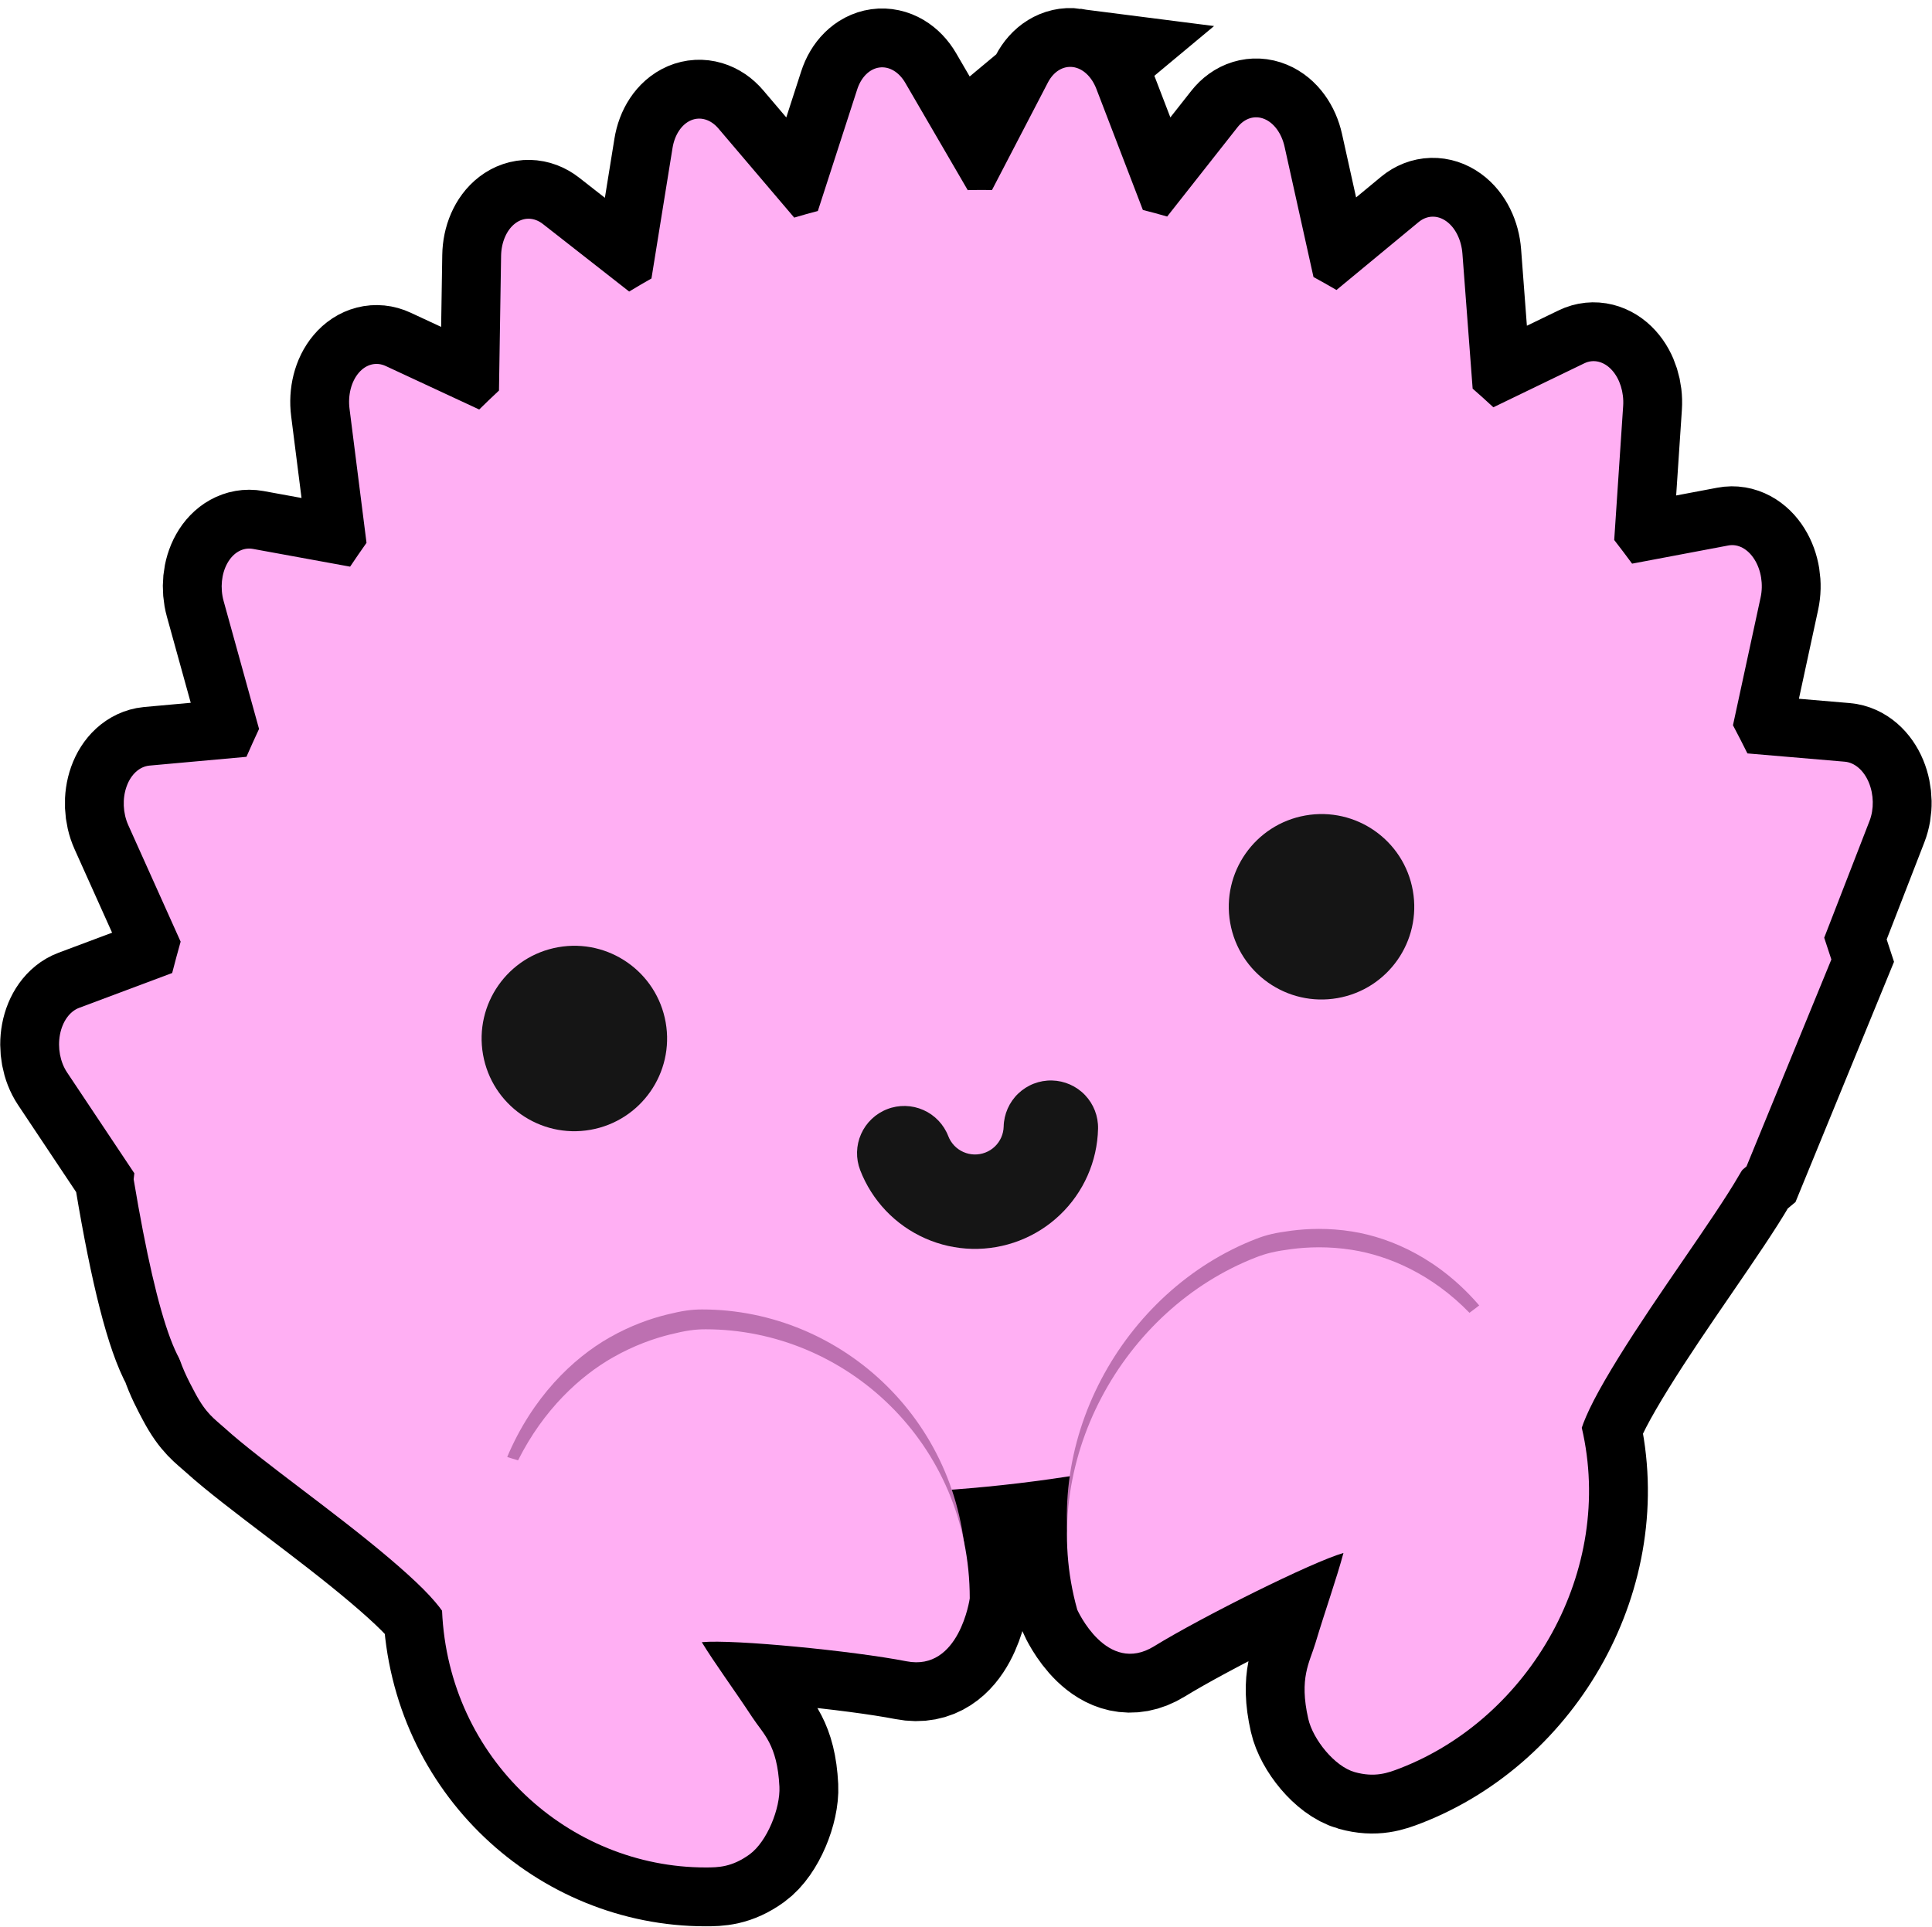
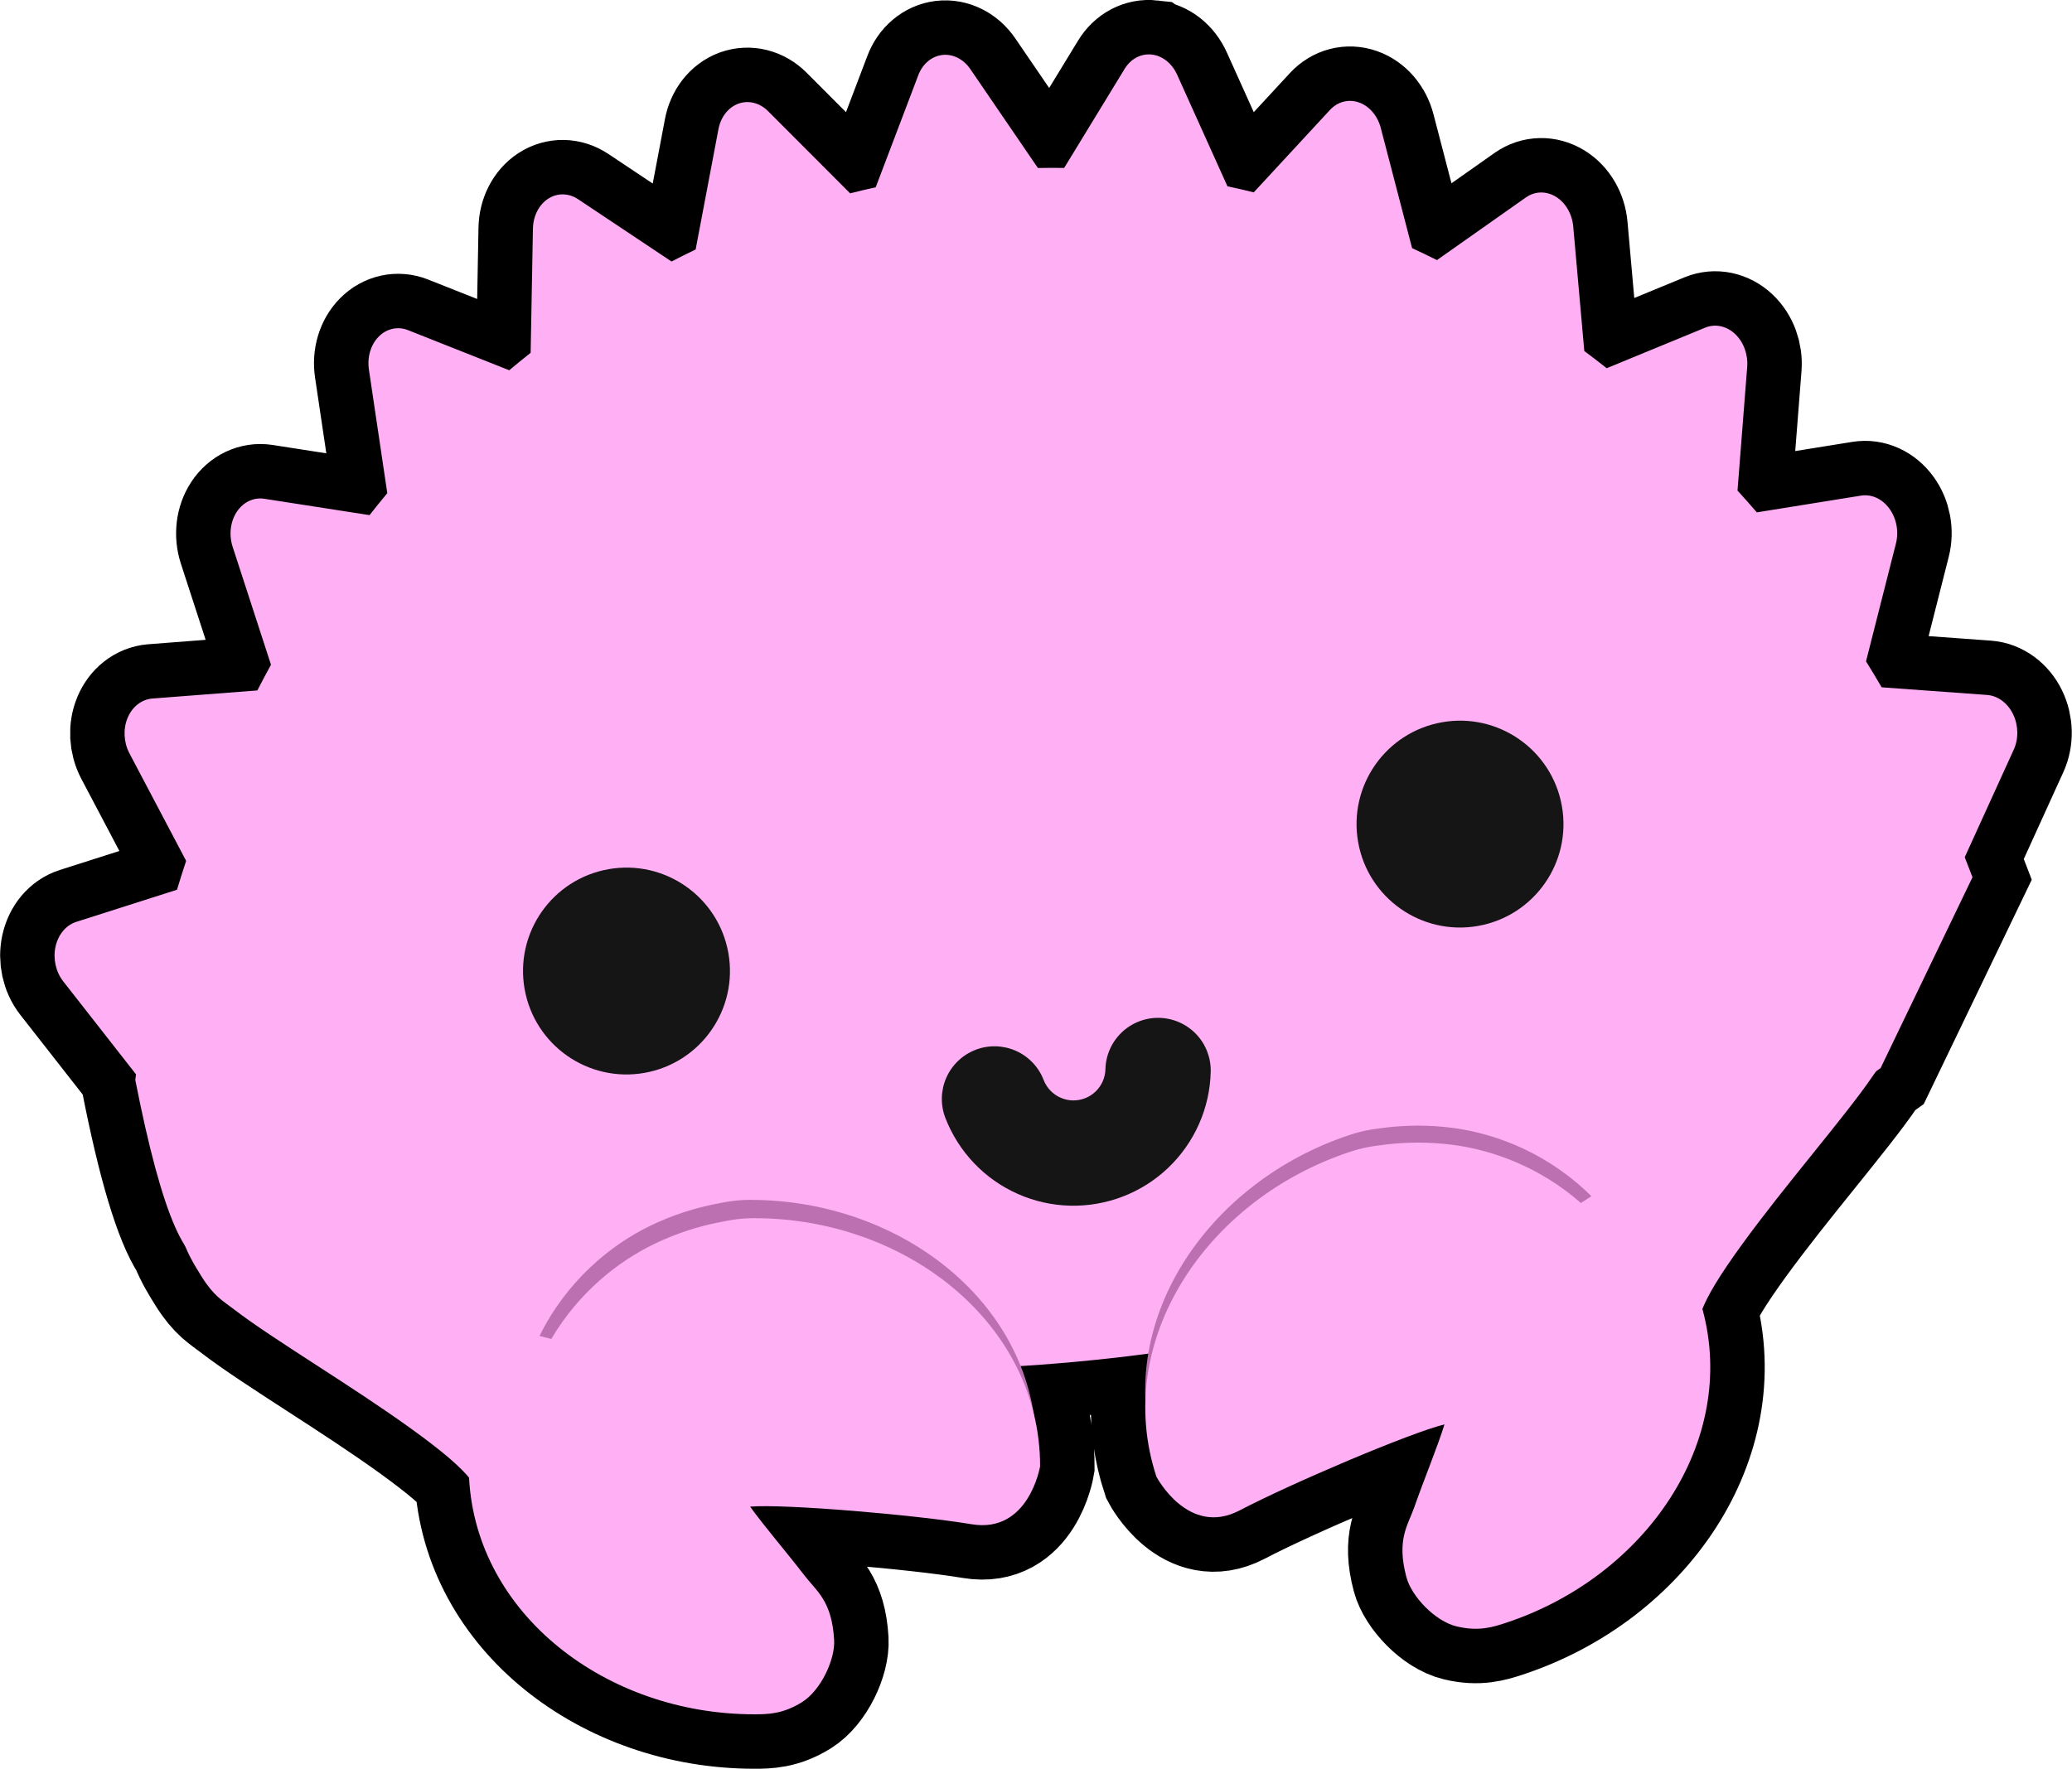
- <svg xmlns="http://www.w3.org/2000/svg" width="328.288pt" height="327.38pt" viewBox="0 0 328.288 327.38" version="1.1" id="svg1" xml:space="preserve">
+ <svg xmlns="http://www.w3.org/2000/svg" width="380.499pt" height="324.9pt" viewBox="0 0 380.499 324.9" version="1.1" id="svg1" xml:space="preserve">
  <defs id="defs1" />
-   <path id="path15" d="m 182.311,11.397 c -1.679,-0.218 -3.284,0.771 -4.246,2.618 l -9.504,18.281 c -1.376,-0.019 -2.749,-0.02 -4.123,0.013 l -10.614,-18.237 c -1.076,-1.847 -2.744,-2.83 -4.411,-2.598 -1.663,0.232 -3.092,1.646 -3.761,3.737 l -6.681,20.648 c -1.343,0.346 -2.684,0.725 -4.014,1.122 l -12.891,-15.159 c -1.305,-1.532 -3.069,-2.051 -4.652,-1.378 -1.593,0.683 -2.778,2.465 -3.138,4.722 l -3.577,22.158 c -1.274,0.718 -2.534,1.462 -3.789,2.221 L 92.263,38.081 c -1.49,-1.171 -3.28,-1.213 -4.728,-0.104 -1.444,1.099 -2.352,3.191 -2.387,5.51 l -0.359,22.892 c -1.131,1.051 -2.248,2.125 -3.359,3.218 l -15.877,-7.388 c -1.612,-0.753 -3.361,-0.307 -4.611,1.178 -1.256,1.476 -1.844,3.789 -1.547,6.094 l 2.886,22.776 c -0.942,1.33 -1.871,2.683 -2.788,4.05 l -16.522,-3.018 c -1.678,-0.3 -3.313,0.611 -4.324,2.411 -1.017,1.807 -1.256,4.24 -0.648,6.448 l 6.02,21.738 c -0.728,1.565 -1.445,3.144 -2.143,4.74 l -16.501,1.494 c -1.664,0.166 -3.133,1.49 -3.864,3.549 -0.733,2.049 -0.624,4.528 0.279,6.55 l 8.906,19.822 c -0.492,1.76 -0.979,3.533 -1.438,5.328 l -15.809,5.92 c -1.606,0.599 -2.835,2.323 -3.258,4.553 -0.419,2.235 0.036,4.652 1.194,6.4 l 11.447,17.166 c -0.042,0.337 -0.077,0.677 -0.119,1.014 2.634,15.757 5.233,25.93 7.798,30.543 0.743,2.198 1.756,4.115 2.644,5.778 1.918,3.591 3.28,4.38 4.99,5.928 1.71,1.548 3.667,3.133 5.854,4.85 4.375,3.434 9.655,7.346 14.737,11.311 5.082,3.966 9.979,8.026 13.215,11.27 1.555,1.559 2.651,2.9 3.165,3.647 1.095,25.214 21.576,43.633 44.782,43.633 2.117,0 4.459,-0.035 7.461,-2.211 3.003,-2.176 5.259,-7.901 5.083,-11.501 -0.351,-7.2 -2.753,-8.981 -4.589,-11.777 -3.062,-4.664 -6.474,-9.294 -8.6,-12.798 5.425,-0.519 25.79,1.493 34.783,3.248 8.993,1.755 10.748,-10.692 10.748,-10.692 0,-3.445 -0.37,-6.769 -1.051,-9.95 -0.41,-2.961 -1.093,-5.81 -2.018,-8.528 6.573,-0.486 13.28,-1.265 20.073,-2.32 -0.403,2.809 -0.567,5.666 -0.465,8.545 -0.142,4.688 0.401,9.459 1.727,14.187 0,0 4.987,11.178 13.06,6.21 8.073,-4.968 26.877,-14.355 32.17,-15.854 -1.086,4.109 -3.092,9.757 -4.757,15.31 -0.998,3.331 -2.804,5.903 -1.219,12.871 0.793,3.484 4.459,8.093 7.891,9.058 3.432,0.964 5.666,0.136 7.677,-0.641 22.041,-8.521 36.587,-33.534 30.906,-57.885 0.289,-0.899 0.972,-2.574 2.034,-4.627 2.209,-4.27 5.778,-9.923 9.548,-15.556 3.77,-5.633 7.743,-11.288 10.983,-16.156 1.62,-2.434 3.056,-4.657 4.267,-6.755 0.156,-0.271 0.304,-0.51 0.456,-0.76 0.232,-0.195 0.468,-0.363 0.7,-0.56 l 14.42,-35.169 c -0.404,-1.237 -0.805,-2.475 -1.216,-3.699 l 7.697,-19.834 c 0.786,-2.019 0.737,-4.492 -0.115,-6.55 -0.851,-2.047 -2.395,-3.386 -4.077,-3.531 l -16.551,-1.408 c -0.799,-1.62 -1.627,-3.209 -2.455,-4.785 l 4.694,-21.719 c 0.485,-2.215 0.089,-4.653 -1.032,-6.444 -1.119,-1.801 -2.8,-2.71 -4.463,-2.389 l -16.341,3.086 c -1,-1.359 -2.012,-2.702 -3.039,-4.016 l 1.521,-22.79 c 0.153,-2.315 -0.568,-4.613 -1.914,-6.091 -1.339,-1.473 -3.113,-1.913 -4.679,-1.156 l -15.464,7.477 c -1.159,-1.077 -2.334,-2.136 -3.52,-3.17 l -1.736,-22.936 c -0.172,-2.322 -1.204,-4.409 -2.722,-5.498 -1.517,-1.099 -3.297,-1.048 -4.717,0.123 l -13.962,11.548 c -1.295,-0.752 -2.596,-1.496 -3.907,-2.207 l -4.915,-22.155 c -0.498,-2.245 -1.795,-4.03 -3.426,-4.7 -1.626,-0.675 -3.357,-0.143 -4.568,1.4 l -11.954,15.178 c -1.369,-0.398 -2.74,-0.772 -4.127,-1.119 l -7.896,-20.559 c -0.803,-2.095 -2.31,-3.506 -3.994,-3.727 z" style="fill:none;stroke:#000000;stroke-width:20;stroke-dasharray:none" />
-   <path id="shape0" fill="#ffaff3" stroke-opacity="0" stroke="#000000" stroke-width="0" stroke-linecap="square" stroke-linejoin="bevel" d="m 311.188,163.067 c -0.404,-1.237 -0.806,-2.474 -1.216,-3.698 l 7.696,-19.835 c 0.786,-2.019 0.736,-4.492 -0.116,-6.55 -0.851,-2.047 -2.395,-3.385 -4.077,-3.53 l -16.551,-1.409 c -0.799,-1.62 -1.627,-3.209 -2.455,-4.786 l 4.695,-21.718 c 0.485,-2.215 0.088,-4.654 -1.033,-6.444 -1.119,-1.801 -2.801,-2.709 -4.463,-2.389 l -16.34,3.086 c -1,-1.359 -2.012,-2.703 -3.038,-4.017 l 1.52,-22.789 c 0.153,-2.315 -0.569,-4.614 -1.914,-6.091 -1.339,-1.473 -3.112,-1.913 -4.679,-1.156 l -15.464,7.478 c -1.159,-1.077 -2.334,-2.137 -3.519,-3.17 l -1.737,-22.936 c -0.172,-2.322 -1.203,-4.409 -2.721,-5.498 -1.517,-1.099 -3.298,-1.048 -4.717,0.123 l -13.963,11.548 c -1.295,-0.752 -2.596,-1.495 -3.906,-2.206 l -4.916,-22.156 c -0.498,-2.245 -1.795,-4.029 -3.425,-4.7 -1.626,-0.675 -3.357,-0.143 -4.568,1.4 l -11.955,15.177 c -1.369,-0.398 -2.741,-0.771 -4.127,-1.117 l -7.895,-20.559 c -0.803,-2.095 -2.31,-3.507 -3.994,-3.728 -1.679,-0.218 -3.284,0.771 -4.246,2.619 l -9.505,18.281 c -1.375,-0.019 -2.749,-0.02 -4.123,0.013 l -10.613,-18.237 c -1.076,-1.847 -2.744,-2.83 -4.411,-2.598 -1.663,0.232 -3.092,1.647 -3.761,3.737 l -6.681,20.649 c -1.343,0.346 -2.685,0.725 -4.016,1.122 l -12.89,-15.158 c -1.305,-1.532 -3.069,-2.051 -4.652,-1.378 -1.593,0.683 -2.778,2.465 -3.138,4.722 l -3.577,22.159 c -1.274,0.718 -2.534,1.462 -3.788,2.221 L 92.262,38.08 c -1.49,-1.171 -3.279,-1.212 -4.728,-0.104 -1.444,1.099 -2.353,3.191 -2.388,5.51 l -0.359,22.891 c -1.131,1.051 -2.248,2.126 -3.359,3.219 l -15.878,-7.387 c -1.612,-0.753 -3.361,-0.307 -4.61,1.177 -1.256,1.476 -1.844,3.788 -1.546,6.093 l 2.885,22.776 c -0.942,1.33 -1.871,2.683 -2.788,4.05 l -16.522,-3.018 c -1.678,-0.3 -3.313,0.61 -4.323,2.411 -1.017,1.807 -1.257,4.24 -0.648,6.449 l 6.02,21.738 c -0.728,1.565 -1.445,3.144 -2.143,4.74 l -16.501,1.493 c -1.664,0.166 -3.134,1.491 -3.865,3.55 -0.733,2.049 -0.624,4.528 0.279,6.549 l 8.905,19.822 c -0.492,1.76 -0.978,3.533 -1.437,5.328 l -15.81,5.921 c -1.606,0.599 -2.836,2.322 -3.258,4.553 -0.419,2.235 0.037,4.651 1.195,6.399 l 11.446,17.166 c -0.042,0.337 -0.077,0.677 -0.119,1.014 4.2,25.12 8.311,36.078 12.335,32.875 0.26,0.218 -0.269,-0.215 0,0 0,0 144.158,64.626 261.722,-35.059" />
-   <path id="path14" style="color:#000000;fill:#bd70b1;fill-rule:evenodd;stroke-width:0.926;stroke-linecap:square;stroke-linejoin:bevel;-inkscape-stroke:none" d="m 44.718,213.76 c -3.797,0.192 -7.54,2.119 -10.104,5.909 -2.93,4.331 -3.413,11.425 -1.206,16.401 1.362,3.072 2.017,3.224 2.692,3.946 0.675,0.722 1.321,1.336 2.048,2.001 1.453,1.33 3.195,2.811 5.207,4.499 4.024,3.375 12.414,5.49 17.351,9.775 4.937,4.285 9.764,8.75 13.014,12.339 1.625,1.795 2.848,3.401 3.393,4.28 0.262,0.422 0.243,0.646 0.169,0.488 1.262,10.202 4.653,19.912 11.378,26.735 6.919,7.02 13.138,12.249 24.414,12.249 2.09,0 4.347,-0.116 7.138,-1.921 2.791,-1.805 5.386,-6.524 5.654,-10.169 0.536,-7.291 -1.875,-9.595 -3.422,-12.408 -2.562,-4.658 -5.252,-9.004 -6.751,-11.995 4.891,-0.933 16.925,-0.982 37.753,3.081 l 10.748,-10.692 c 0,-26.296 -21.035,-45.732 -44.887,-45.732 -1.8,0 -3.327,0.209 -6.037,0.882 -2.71,0.673 -6.104,1.836 -9.751,3.918 -6.135,3.502 -13.032,10.059 -17.363,20.338 -3.361,0.75 -5.708,1.13 -6.646,0.884 -1.332,-0.35 -3.871,-1.949 -9.647,-8.861 -1.244,-1.508 -4.508,-7.1 -7.851,-12.373 -1.674,-2.64 -3.431,-5.274 -5.631,-7.721 -2.2,-2.448 -4.907,-5.368 -9.953,-5.822 l -0.083,-0.006 c -0.541,-0.043 -1.085,-0.051 -1.627,-0.024 z m 3.826,10.238 c -0.046,-0.049 0.055,-0.046 0.306,0.294 -0.079,-0.079 -0.28,-0.267 -0.306,-0.294 z" />
-   <path id="path10" style="color:#000000;fill:#ffaff3;fill-rule:evenodd;stroke-width:0.926;stroke-linecap:square;stroke-linejoin:bevel;-inkscape-stroke:none" d="m 46.886,207.865 c -0.886,-0.014 -1.751,0.012 -2.603,0.09 -1.703,0.155 -3.356,0.513 -5.018,1.16 -3.324,1.293 -6.889,4.457 -8.482,8.692 -3.187,8.47 0.036,14.566 2.37,18.934 1.918,3.591 3.28,4.38 4.99,5.928 1.71,1.548 3.667,3.133 5.854,4.85 4.375,3.434 9.655,7.346 14.737,11.311 5.082,3.966 9.979,8.026 13.215,11.27 1.555,1.559 2.651,2.9 3.165,3.647 1.095,25.214 21.576,43.633 44.782,43.633 2.117,0 4.459,-0.035 7.461,-2.211 3.003,-2.176 5.259,-7.901 5.083,-11.501 -0.351,-7.2 -2.753,-8.981 -4.589,-11.777 -3.062,-4.664 -6.474,-9.294 -8.6,-12.798 5.425,-0.519 25.79,1.493 34.783,3.248 8.993,1.755 10.748,-10.692 10.748,-10.692 0,-26.296 -21.034,-45.732 -44.886,-45.732 -1.8,0 -3.327,0.209 -6.037,0.882 -2.71,0.673 -6.104,1.838 -9.751,3.919 -5.549,3.168 -11.738,8.814 -16.076,17.467 -6.578,-1.891 -12.457,-4.62 -16.878,-9.966 -0.099,-0.119 -3.362,-6.757 -6.107,-13.015 -1.373,-3.129 -2.793,-6.283 -4.74,-9.331 -1.946,-3.048 -4.582,-7.304 -10.693,-7.854 -0.936,-0.084 -1.843,-0.139 -2.729,-0.153 z" />
-   <path id="path12" style="color:#000000;display:inline;fill:#bd70b1;fill-rule:evenodd;stroke-width:0.926;stroke-linecap:square;stroke-linejoin:bevel;-inkscape-stroke:none" d="m 285.165,171.818 c -2.447,0.002 -4.953,0.806 -7.132,2.127 -4.942,2.587 -6.556,6.976 -7.708,10.326 -1.18,3.431 -1.833,6.777 -2.432,10.076 -1.198,6.595 -2.554,13.549 -2.881,14.343 -3.641,8.675 -5.627,11.127 -6.799,11.948 -0.825,0.578 -3.154,1.079 -6.544,1.601 -6.853,-8.175 -15.154,-11.867 -21.914,-12.94 -4.019,-0.638 -7.552,-0.496 -10.306,-0.141 -2.753,0.355 -4.261,0.716 -5.971,1.378 -22.655,8.758 -37.452,34.942 -30.444,59.918 l 13.058,6.21 c 18.7,-11.508 30.143,-15.879 35.037,-16.789 -0.627,3.392 -2.024,8.507 -3.216,13.872 -0.72,3.24 -2.394,6.314 0.058,13.042 1.226,3.364 4.95,6.893 8.081,7.583 3.132,0.69 5.306,-0.028 7.291,-0.795 10.71,-4.14 12.807,-9.102 17.508,-18.311 4.573,-8.958 3.983,-18.793 2.457,-28.955 -0.022,0.24 0.242,-1.786 0.395,-2.34 0.296,-1.079 1.922,-1.951 3.006,-4.297 2.169,-4.692 5.614,-10.789 9.219,-16.673 3.605,-5.884 7.381,-11.615 10.323,-15.973 2.943,-4.359 4.305,-6.193 5.556,-8.112 3.947,-6.055 8.332,-11.209 7.605,-13.926 -0.727,-2.716 -1.848,-5.077 -3.619,-7.368 -1.771,-2.291 -4.35,-4.568 -7.885,-5.469 -0.884,-0.225 -1.806,-0.334 -2.743,-0.334 z" />
-   <path id="path8" style="color:#000000;display:inline;fill:#ffaff3;fill-rule:evenodd;stroke-width:0.926;stroke-linecap:square;stroke-linejoin:bevel;-inkscape-stroke:none" d="m 285.602,168.1 c -3.502,-0.008 -6.654,1.063 -10.122,2.758 -5.658,2.766 -7.027,7.775 -8.064,11.385 -1.036,3.61 -1.545,7.128 -2.015,10.604 -0.94,6.952 -2.269,14.454 -2.331,14.603 -2.775,6.702 -7.631,11.452 -13.376,15.665 -6.427,-6.626 -13.807,-9.718 -19.922,-10.69 -4.019,-0.638 -7.555,-0.496 -10.308,-0.141 -2.753,0.355 -4.258,0.719 -5.968,1.38 -22.655,8.758 -37.455,34.94 -30.447,59.916 0,0 4.987,11.178 13.06,6.21 8.073,-4.968 26.877,-14.355 32.17,-15.854 -1.086,4.109 -3.092,9.757 -4.757,15.31 -0.998,3.331 -2.804,5.903 -1.219,12.871 0.793,3.484 4.459,8.093 7.891,9.058 3.432,0.964 5.666,0.136 7.677,-0.641 22.041,-8.521 36.587,-33.534 30.906,-57.885 0.289,-0.899 0.972,-2.574 2.034,-4.627 2.209,-4.27 5.778,-9.923 9.548,-15.556 3.77,-5.633 7.743,-11.288 10.983,-16.156 1.62,-2.434 3.056,-4.657 4.267,-6.755 1.212,-2.098 2.294,-3.347 3.159,-7.463 1.052,-5.006 2.488,-11.979 -2.796,-18.853 -2.642,-3.437 -6.87,-5.133 -10.372,-5.141 z" />
-   <g id="g1" transform="matrix(0.8294363,0,0,0.8294363,-84.32863,-52.30389)">
+   <path id="path15" d="m 211.501,10.023 c -1.963,-0.218 -3.841,0.768 -4.966,2.609 l -11.115,18.215 c -1.609,-0.019 -3.214,-0.02 -4.822,0.013 l -12.413,-18.171 c -1.258,-1.841 -3.209,-2.82 -5.159,-2.588 -1.945,0.231 -3.616,1.641 -4.399,3.724 l -7.813,20.574 c -1.571,0.344 -3.139,0.723 -4.695,1.118 l -15.076,-15.104 c -1.526,-1.526 -3.589,-2.043 -5.44,-1.373 -1.863,0.681 -3.249,2.456 -3.669,4.705 l -4.184,22.078 c -1.49,0.715 -2.964,1.457 -4.431,2.213 L 106.189,36.61 c -1.742,-1.167 -3.835,-1.208 -5.53,-0.104 -1.689,1.095 -2.751,3.179 -2.792,5.49 l -0.42,22.809 c -1.323,1.047 -2.629,2.117 -3.929,3.207 l -18.568,-7.361 c -1.886,-0.75 -3.931,-0.306 -5.392,1.173 -1.469,1.471 -2.157,3.775 -1.809,6.072 l 3.375,22.693 c -1.102,1.326 -2.188,2.674 -3.261,4.036 l -19.323,-3.007 c -1.962,-0.299 -3.875,0.608 -5.057,2.402 -1.19,1.8 -1.469,4.224 -0.757,6.425 l 7.04,21.659 c -0.851,1.559 -1.69,3.132 -2.506,4.723 l -19.298,1.488 c -1.946,0.165 -3.664,1.485 -4.519,3.536 -0.857,2.042 -0.73,4.512 0.327,6.526 l 10.415,19.75 c -0.575,1.754 -1.145,3.52 -1.682,5.309 l -18.489,5.899 c -1.878,0.597 -3.316,2.314 -3.81,4.537 -0.49,2.227 0.043,4.635 1.396,6.376 l 13.387,17.104 c -0.049,0.335 -0.09,0.674 -0.139,1.011 3.081,15.7 6.12,25.836 9.12,30.432 0.869,2.191 2.054,4.1 3.092,5.757 2.243,3.578 3.836,4.364 5.836,5.906 2,1.542 4.288,3.122 6.847,4.833 5.117,3.421 11.292,7.319 17.235,11.271 5.944,3.951 11.671,7.997 15.456,11.229 1.819,1.554 3.1,2.889 3.702,3.634 1.281,25.123 25.233,43.475 52.373,43.475 2.476,0 5.215,-0.035 8.726,-2.203 3.512,-2.168 6.15,-7.872 5.944,-11.459 -0.411,-7.174 -3.22,-8.948 -5.367,-11.735 -3.581,-4.648 -7.571,-9.26 -10.058,-12.751 6.345,-0.518 30.161,1.488 40.679,3.236 10.518,1.748 12.57,-10.654 12.57,-10.654 0,-3.433 -0.432,-6.744 -1.229,-9.914 -0.479,-2.95 -1.278,-5.789 -2.36,-8.498 7.687,-0.484 15.531,-1.26 23.476,-2.312 -0.472,2.799 -0.663,5.645 -0.543,8.514 -0.166,4.671 0.468,9.425 2.02,14.136 0,0 5.833,11.137 15.274,6.188 9.441,-4.95 31.433,-14.303 37.623,-15.797 -1.27,4.094 -3.616,9.721 -5.563,15.255 -1.168,3.319 -3.279,5.882 -1.425,12.825 0.927,3.471 5.215,8.064 9.229,9.025 4.014,0.961 6.626,0.136 8.978,-0.639 25.778,-8.49 42.788,-33.413 36.145,-57.675 0.338,-0.896 1.137,-2.565 2.379,-4.61 2.583,-4.254 6.757,-9.887 11.166,-15.5 4.409,-5.612 9.055,-11.247 12.845,-16.097 1.895,-2.425 3.574,-4.641 4.991,-6.731 0.183,-0.27 0.356,-0.508 0.533,-0.757 0.271,-0.195 0.548,-0.362 0.819,-0.558 l 16.865,-35.042 c -0.472,-1.233 -0.942,-2.466 -1.422,-3.686 l 9.001,-19.762 c 0.919,-2.011 0.861,-4.476 -0.135,-6.526 -0.995,-2.04 -2.801,-3.374 -4.768,-3.519 l -19.356,-1.403 c -0.935,-1.614 -1.903,-3.197 -2.871,-4.768 l 5.49,-21.64 c 0.568,-2.207 0.104,-4.636 -1.207,-6.42 -1.308,-1.795 -3.275,-2.7 -5.219,-2.38 l -19.11,3.075 c -1.17,-1.354 -2.353,-2.693 -3.554,-4.002 l 1.778,-22.708 c 0.179,-2.306 -0.665,-4.597 -2.238,-6.069 -1.565,-1.468 -3.64,-1.906 -5.473,-1.151 l -18.085,7.45 c -1.356,-1.073 -2.73,-2.128 -4.116,-3.158 l -2.03,-22.853 c -0.201,-2.314 -1.408,-4.393 -3.183,-5.479 -1.774,-1.095 -3.856,-1.044 -5.517,0.123 l -16.329,11.506 c -1.515,-0.75 -3.037,-1.49 -4.569,-2.199 l -5.748,-22.075 c -0.583,-2.237 -2.1,-4.015 -4.006,-4.683 -1.901,-0.673 -3.926,-0.143 -5.342,1.395 l -13.98,15.123 c -1.601,-0.396 -3.205,-0.769 -4.827,-1.115 l -9.234,-20.484 c -0.939,-2.088 -2.701,-3.493 -4.671,-3.713 z" style="fill:none;stroke:#000000;stroke-width:20;stroke-dasharray:none" />
+   <g id="lucy" style="display:inline" transform="translate(-104.2867,-97.48166)">
+     <path id="shape0" fill="#ffaff3" stroke-opacity="0" stroke="#000000" stroke-width="0" stroke-linecap="square" stroke-linejoin="bevel" d="m 466.511,258.626 c -0.472,-1.233 -0.942,-2.465 -1.422,-3.684 l 9.001,-19.763 c 0.919,-2.011 0.861,-4.476 -0.135,-6.526 -0.995,-2.04 -2.801,-3.373 -4.768,-3.517 l -19.356,-1.404 c -0.935,-1.614 -1.903,-3.198 -2.871,-4.768 l 5.491,-21.64 c 0.568,-2.207 0.103,-4.637 -1.208,-6.421 -1.308,-1.795 -3.276,-2.7 -5.22,-2.38 l -19.11,3.075 c -1.17,-1.354 -2.353,-2.693 -3.553,-4.003 l 1.778,-22.707 c 0.179,-2.306 -0.665,-4.597 -2.239,-6.069 -1.565,-1.468 -3.64,-1.906 -5.472,-1.152 l -18.085,7.451 c -1.356,-1.073 -2.73,-2.129 -4.116,-3.159 l -2.031,-22.853 c -0.201,-2.314 -1.407,-4.393 -3.182,-5.478 -1.774,-1.095 -3.857,-1.045 -5.517,0.123 l -16.329,11.506 c -1.515,-0.75 -3.036,-1.49 -4.568,-2.198 l -5.749,-22.076 c -0.583,-2.237 -2.099,-4.015 -4.006,-4.683 -1.901,-0.673 -3.926,-0.142 -5.342,1.395 l -13.981,15.122 c -1.601,-0.396 -3.205,-0.768 -4.827,-1.113 l -9.234,-20.485 c -0.939,-2.088 -2.701,-3.494 -4.671,-3.714 -1.963,-0.218 -3.84,0.768 -4.965,2.609 l -11.116,18.215 c -1.609,-0.019 -3.215,-0.02 -4.822,0.013 l -12.412,-18.171 c -1.258,-1.841 -3.209,-2.82 -5.159,-2.589 -1.945,0.231 -3.616,1.641 -4.399,3.724 l -7.813,20.574 c -1.571,0.344 -3.14,0.722 -4.696,1.118 L 245.329,117.894 c -1.526,-1.526 -3.589,-2.044 -5.441,-1.373 -1.863,0.681 -3.249,2.456 -3.67,4.705 l -4.183,22.079 c -1.49,0.715 -2.964,1.457 -4.431,2.213 l -17.13,-11.426 c -1.742,-1.167 -3.835,-1.208 -5.529,-0.104 -1.689,1.095 -2.751,3.18 -2.792,5.49 l -0.42,22.809 c -1.323,1.047 -2.629,2.118 -3.929,3.207 l -18.569,-7.361 c -1.886,-0.75 -3.93,-0.306 -5.392,1.173 -1.469,1.471 -2.156,3.775 -1.809,6.071 l 3.374,22.694 c -1.102,1.326 -2.188,2.673 -3.261,4.035 l -19.323,-3.007 c -1.962,-0.299 -3.874,0.608 -5.056,2.402 -1.19,1.8 -1.47,4.225 -0.758,6.425 l 7.04,21.659 c -0.851,1.559 -1.69,3.132 -2.506,4.723 l -19.298,1.488 c -1.946,0.165 -3.665,1.485 -4.52,3.537 -0.857,2.042 -0.73,4.512 0.327,6.525 l 10.415,19.75 c -0.575,1.754 -1.144,3.521 -1.681,5.309 l -18.49,5.9 c -1.878,0.597 -3.316,2.314 -3.811,4.537 -0.49,2.227 0.044,4.634 1.397,6.376 l 13.386,17.104 c -0.049,0.335 -0.09,0.674 -0.139,1.011 4.911,25.029 9.72,35.948 14.426,32.757 0.304,0.217 -0.314,-0.214 0,0 0,0 168.593,64.393 306.085,-34.932" />
+     <path id="path14" style="color:#000000;fill:#bd70b1;fill-rule:evenodd;stroke-linecap:square;stroke-linejoin:bevel;-inkscape-stroke:none" d="m 154.872,309.136 c -4.441,0.191 -8.819,2.111 -11.817,5.887 -3.427,4.315 -3.992,11.384 -1.411,16.342 1.593,3.061 2.359,3.212 3.148,3.932 0.789,0.72 1.545,1.331 2.395,1.994 1.699,1.325 3.736,2.801 6.089,4.482 4.706,3.363 14.518,5.47 20.293,9.74 5.774,4.27 11.42,8.718 15.22,12.294 1.9,1.788 3.331,3.389 3.968,4.264 0.306,0.421 0.284,0.643 0.198,0.486 1.476,10.165 5.442,19.84 13.307,26.638 8.092,6.995 15.365,12.205 28.553,12.205 2.445,0 5.084,-0.116 8.348,-1.915 3.264,-1.799 6.299,-6.5 6.612,-10.132 0.627,-7.264 -2.192,-9.561 -4.002,-12.363 -2.997,-4.641 -6.142,-8.971 -7.896,-11.952 5.72,-0.929 19.794,-0.978 44.152,3.07 l 12.57,-10.654 c 0,-26.201 -24.601,-45.567 -52.496,-45.567 -2.105,0 -3.891,0.208 -7.061,0.879 -3.169,0.671 -7.139,1.83 -11.404,3.904 -7.175,3.489 -15.241,10.022 -20.306,20.265 -3.93,0.747 -6.675,1.126 -7.772,0.88 -1.558,-0.349 -4.527,-1.942 -11.282,-8.829 -1.454,-1.503 -5.272,-7.074 -9.182,-12.328 -1.957,-2.631 -4.012,-5.255 -6.586,-7.693 -2.573,-2.439 -5.738,-5.349 -11.64,-5.801 l -0.097,-0.006 c -0.633,-0.043 -1.268,-0.051 -1.903,-0.023 z m 4.475,10.201 c -0.053,-0.049 0.064,-0.046 0.357,0.293 -0.093,-0.078 -0.327,-0.266 -0.357,-0.293 z" />
+     <path id="path10" style="color:#000000;fill:#ffaff3;fill-rule:evenodd;stroke-linecap:square;stroke-linejoin:bevel;-inkscape-stroke:none" d="m 157.408,303.262 c -1.036,-0.014 -2.048,0.012 -3.044,0.089 -1.992,0.154 -3.924,0.512 -5.868,1.156 -3.888,1.288 -8.056,4.441 -9.92,8.66 -3.727,8.439 0.043,14.513 2.771,18.866 2.243,3.578 3.836,4.364 5.836,5.906 2,1.542 4.288,3.122 6.847,4.833 5.117,3.421 11.292,7.319 17.235,11.271 5.944,3.951 11.671,7.997 15.456,11.229 1.819,1.554 3.1,2.889 3.702,3.634 1.281,25.123 25.233,43.475 52.373,43.475 2.476,0 5.215,-0.035 8.726,-2.203 3.512,-2.168 6.15,-7.872 5.944,-11.459 -0.411,-7.174 -3.22,-8.948 -5.367,-11.735 -3.581,-4.648 -7.571,-9.26 -10.058,-12.751 6.345,-0.518 30.161,1.488 40.679,3.236 10.518,1.748 12.57,-10.654 12.57,-10.654 0,-26.201 -24.6,-45.567 -52.494,-45.567 -2.105,0 -3.891,0.208 -7.061,0.879 -3.169,0.671 -7.139,1.831 -11.404,3.905 -6.49,3.156 -13.728,8.782 -18.801,17.404 -7.693,-1.884 -14.568,-4.603 -19.739,-9.93 -0.115,-0.119 -3.932,-6.733 -7.143,-12.968 -1.605,-3.118 -3.267,-6.26 -5.543,-9.297 -2.276,-3.037 -5.359,-7.278 -12.505,-7.825 -1.095,-0.084 -2.156,-0.138 -3.192,-0.152 z" />
+     <path id="path12" style="color:#000000;display:inline;fill:#bd70b1;fill-rule:evenodd;stroke-linecap:square;stroke-linejoin:bevel;-inkscape-stroke:none" d="m 436.077,267.346 c -2.862,0.002 -5.792,0.803 -8.341,2.12 -5.78,2.577 -7.667,6.951 -9.015,10.289 -1.38,3.419 -2.144,6.752 -2.845,10.04 -1.401,6.571 -2.987,13.5 -3.369,14.291 -4.258,8.644 -6.581,11.086 -7.951,11.905 -0.965,0.576 -3.689,1.075 -7.654,1.595 -8.015,-8.145 -17.722,-11.824 -25.629,-12.894 -4.7,-0.636 -8.833,-0.495 -12.053,-0.141 -3.22,0.354 -4.983,0.714 -6.983,1.373 -26.495,8.726 -43.801,34.816 -35.604,59.701 l 15.271,6.188 c 21.87,-11.466 35.253,-15.822 40.976,-16.729 -0.733,3.379 -2.367,8.476 -3.762,13.822 -0.842,3.228 -2.8,6.291 0.067,12.995 1.434,3.352 5.788,6.868 9.451,7.556 3.663,0.687 6.205,-0.028 8.527,-0.792 12.526,-4.125 14.978,-9.069 20.476,-18.244 5.349,-8.926 4.658,-18.725 2.874,-28.85 -0.026,0.239 0.283,-1.779 0.461,-2.332 0.346,-1.075 2.247,-1.944 3.516,-4.282 2.537,-4.675 6.565,-10.75 10.781,-16.613 4.216,-5.863 8.632,-11.573 12.073,-15.916 3.441,-4.343 5.035,-6.171 6.498,-8.083 4.616,-6.033 9.744,-11.169 8.894,-13.875 -0.85,-2.707 -2.161,-5.059 -4.232,-7.342 -2.071,-2.283 -5.088,-4.551 -9.221,-5.449 -1.033,-0.224 -2.112,-0.333 -3.208,-0.333 z" />
+     <path id="path8" style="color:#000000;display:inline;opacity:1;fill:#ffaff3;fill-rule:evenodd;stroke-linecap:square;stroke-linejoin:bevel;-inkscape-stroke:none" d="m 436.588,263.641 c -4.096,-0.008 -7.782,1.059 -11.837,2.748 -6.617,2.756 -8.219,7.747 -9.431,11.344 -1.212,3.597 -1.807,7.102 -2.357,10.566 -1.099,6.927 -2.654,14.402 -2.726,14.55 -3.245,6.678 -8.924,11.411 -15.643,15.608 -7.516,-6.602 -16.147,-9.683 -23.298,-10.651 -4.7,-0.636 -8.836,-0.495 -12.056,-0.141 -3.22,0.354 -4.98,0.717 -6.98,1.375 -26.495,8.726 -43.804,34.814 -35.607,59.7 0,0 5.833,11.137 15.274,6.188 9.441,-4.95 31.433,-14.303 37.623,-15.797 -1.27,4.094 -3.616,9.721 -5.563,15.255 -1.168,3.319 -3.279,5.882 -1.425,12.825 0.927,3.471 5.215,8.064 9.229,9.025 4.014,0.961 6.626,0.136 8.978,-0.639 25.778,-8.49 42.788,-33.413 36.145,-57.675 0.338,-0.896 1.137,-2.565 2.379,-4.61 2.583,-4.254 6.757,-9.887 11.166,-15.5 4.409,-5.612 9.055,-11.247 12.845,-16.097 1.895,-2.425 3.574,-4.641 4.991,-6.731 1.417,-2.09 2.683,-3.335 3.694,-7.436 1.23,-4.988 2.91,-11.936 -3.27,-18.785 -3.09,-3.425 -8.035,-5.115 -12.13,-5.123 z" />
    <path id="shape05" fill="#151515" stroke-opacity="0" stroke="#000000" stroke-width="0" stroke-linecap="square" stroke-linejoin="bevel" d="m 222.633,294.559 c 10.333,-1.823 17.233,-11.676 15.411,-22.008 -1.822,-10.334 -11.675,-17.232 -22.008,-15.409 -10.333,1.822 -17.233,11.676 -15.411,22.008 1.822,10.332 11.675,17.232 22.008,15.409 z" />
    <path id="shape1" fill="#151515" stroke-opacity="0" stroke="#000000" stroke-width="0" stroke-linecap="square" stroke-linejoin="bevel" d="m 375.702,267.568 c 10.332,-1.821 17.232,-11.675 15.409,-22.007 -1.821,-10.332 -11.674,-17.231 -22.008,-15.409 -10.332,1.822 -17.232,11.676 -15.412,22.008 1.823,10.333 11.676,17.231 22.01,15.408 z" />
    <path id="shape2" fill="#151515" stroke-opacity="0" stroke="#000000" stroke-width="0" stroke-linecap="square" stroke-linejoin="bevel" d="m 283.433,290.326 c -1.185,0.457 -2.268,1.144 -3.189,2.019 -0.919,0.875 -1.659,1.925 -2.171,3.085 -0.515,1.163 -0.795,2.413 -0.827,3.682 -0.031,1.269 0.189,2.534 0.646,3.719 1.194,3.088 2.984,5.912 5.269,8.31 v 0 c 2.285,2.399 5.02,4.321 8.049,5.66 l 0.002,0.002 c 3.025,1.34 6.284,2.07 9.594,2.15 h 0.002 0.005 c 3.308,0.077 6.598,-0.496 9.686,-1.688 h 0.002 c 3.088,-1.192 5.912,-2.981 8.308,-5.266 h 0.002 v -0.002 c 2.396,-2.282 4.318,-5.017 5.658,-8.042 1.344,-3.03 2.075,-6.296 2.152,-9.609 0.06,-2.563 -0.899,-5.046 -2.669,-6.903 -1.772,-1.855 -4.207,-2.93 -6.773,-2.991 -1.269,-0.031 -2.532,0.191 -3.716,0.648 -1.185,0.459 -2.268,1.146 -3.187,2.024 -0.919,0.875 -1.656,1.925 -2.169,3.088 -0.513,1.161 -0.793,2.413 -0.822,3.682 -0.019,0.766 -0.189,1.523 -0.5,2.224 v 0.002 l -0.002,0.005 c -0.312,0.704 -0.759,1.34 -1.315,1.871 -0.559,0.532 -1.214,0.948 -1.932,1.223 l -0.005,0.002 c -0.721,0.278 -1.487,0.411 -2.258,0.394 -0.769,-0.019 -1.528,-0.191 -2.232,-0.503 h -0.005 l -0.002,-0.002 c -0.704,-0.312 -1.337,-0.757 -1.869,-1.313 v -0.002 0 c -0.532,-0.559 -0.948,-1.214 -1.226,-1.934 -0.457,-1.185 -1.144,-2.268 -2.019,-3.187 -0.878,-0.919 -1.925,-1.659 -3.088,-2.171 -1.161,-0.515 -2.413,-0.795 -3.682,-0.827 -1.269,-0.031 -2.532,0.189 -3.716,0.648 z" />
  </g>
</svg>
